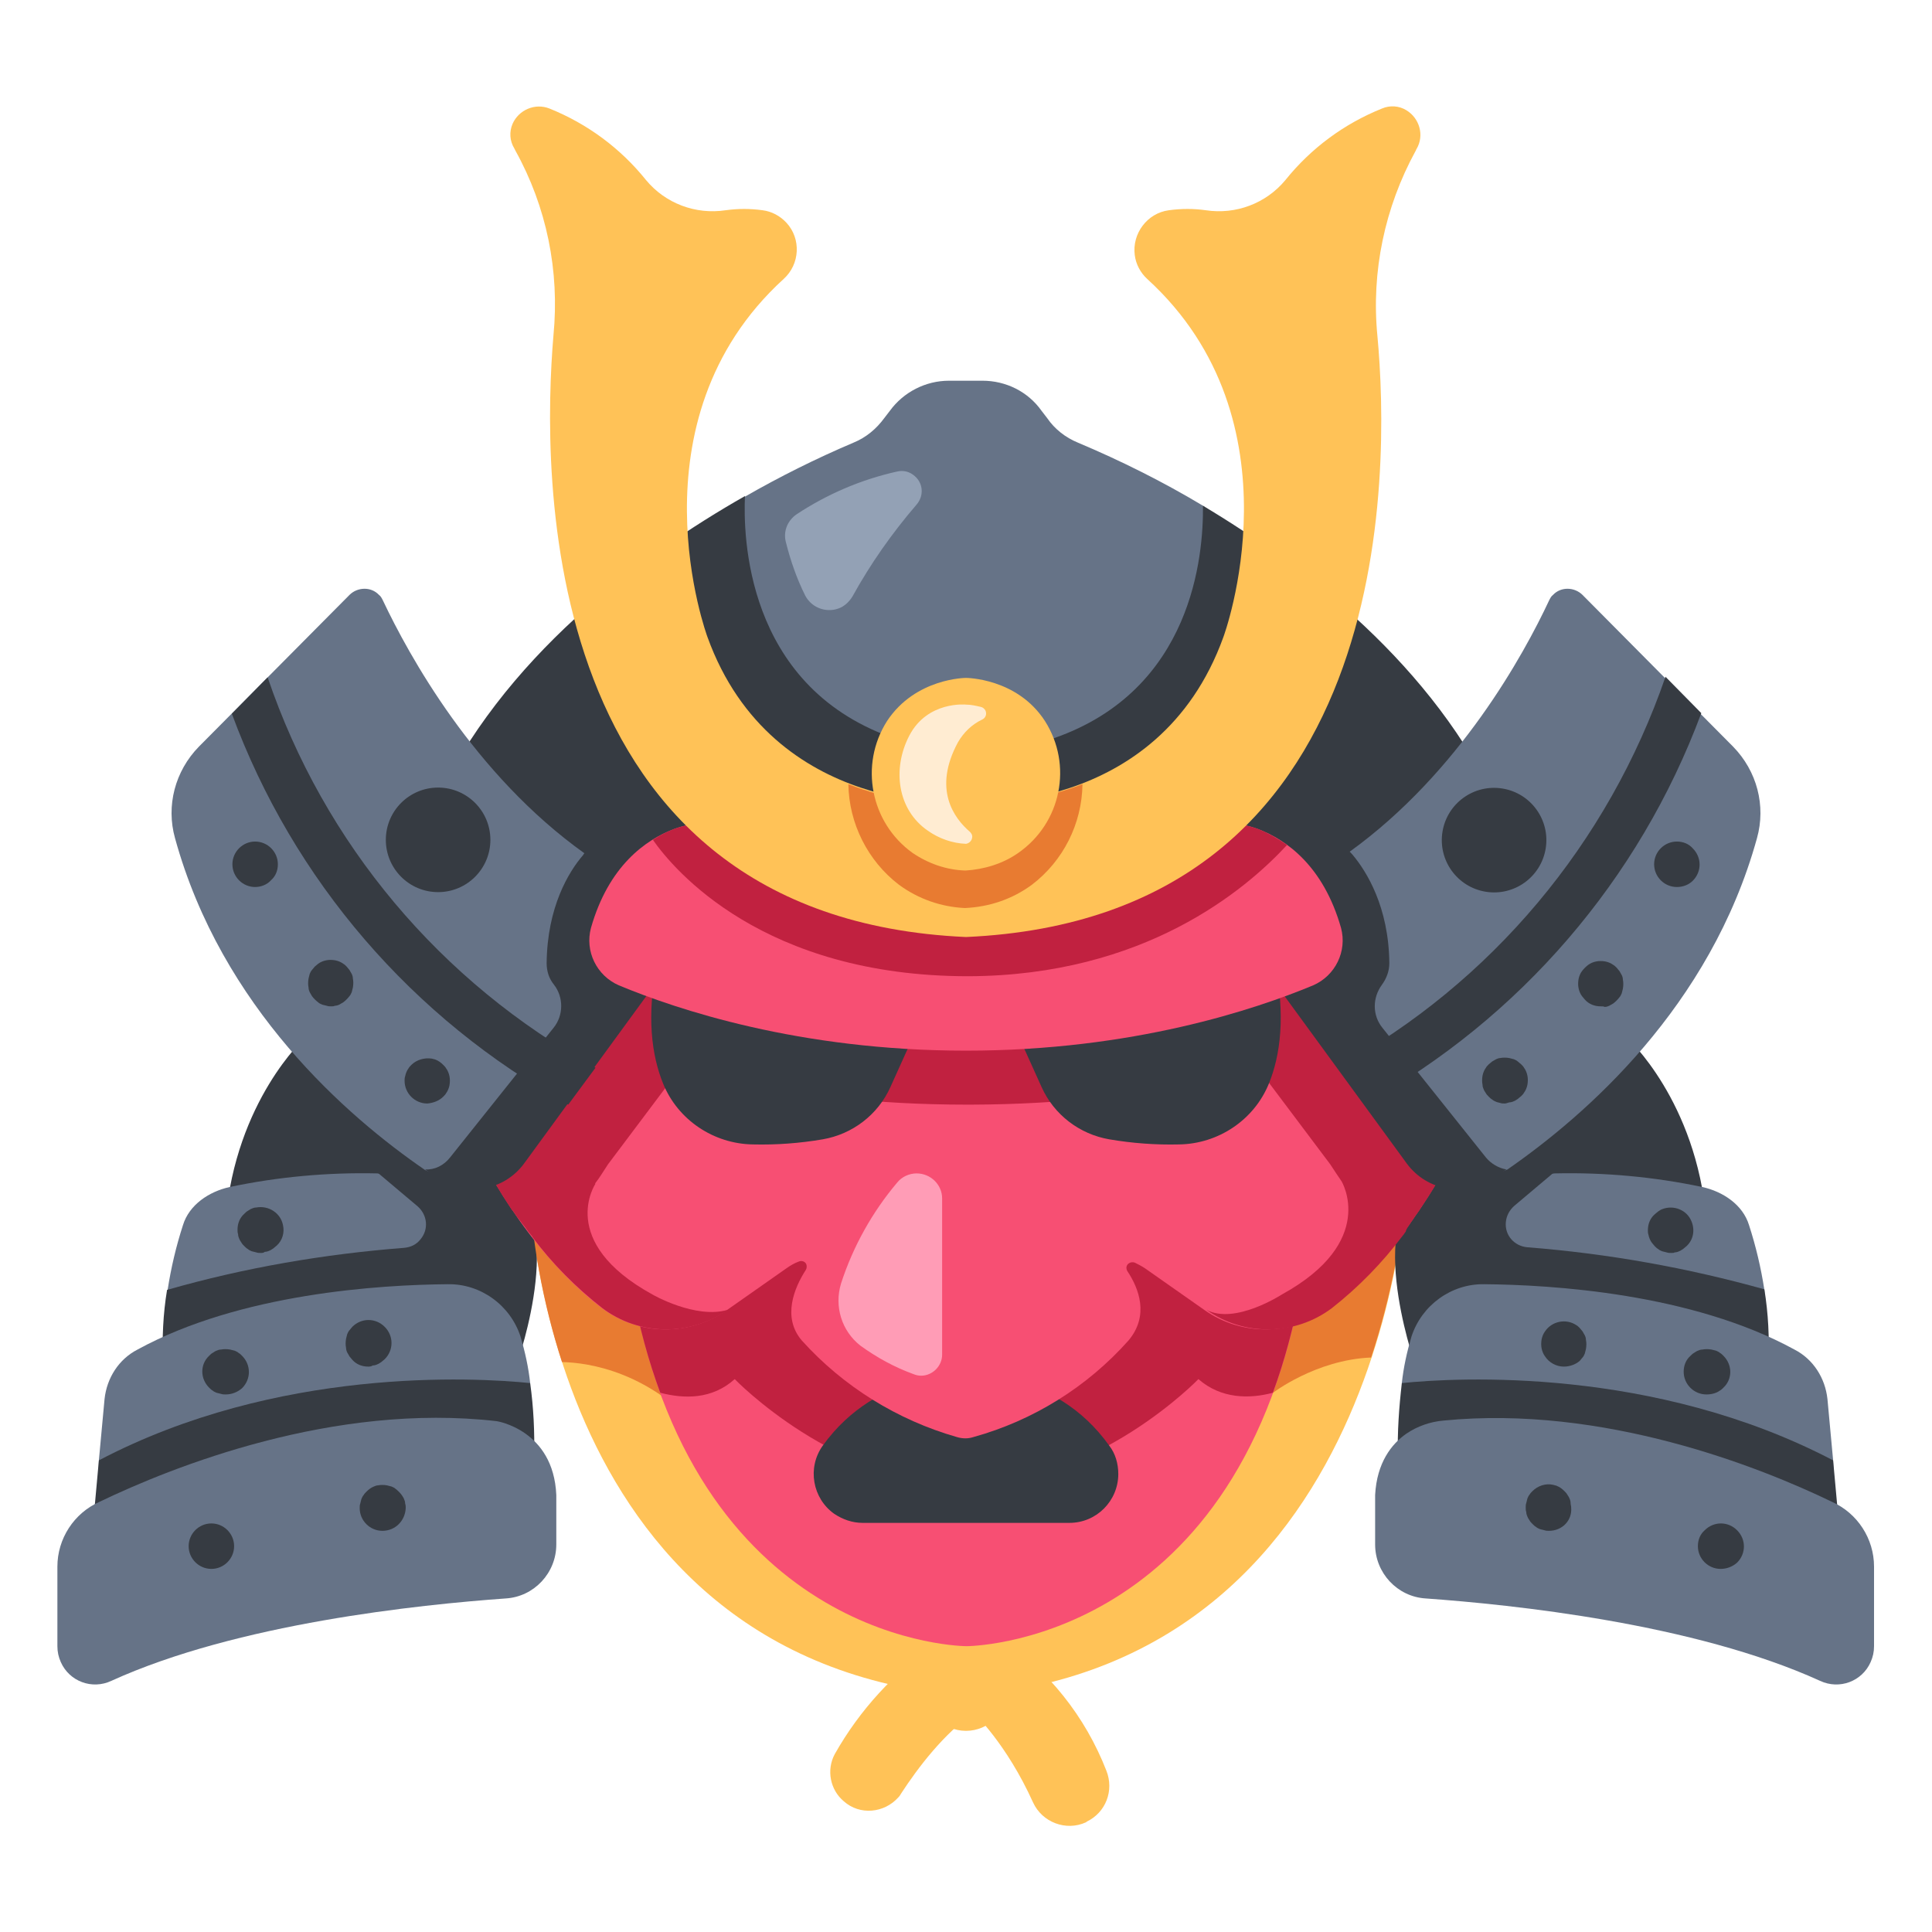
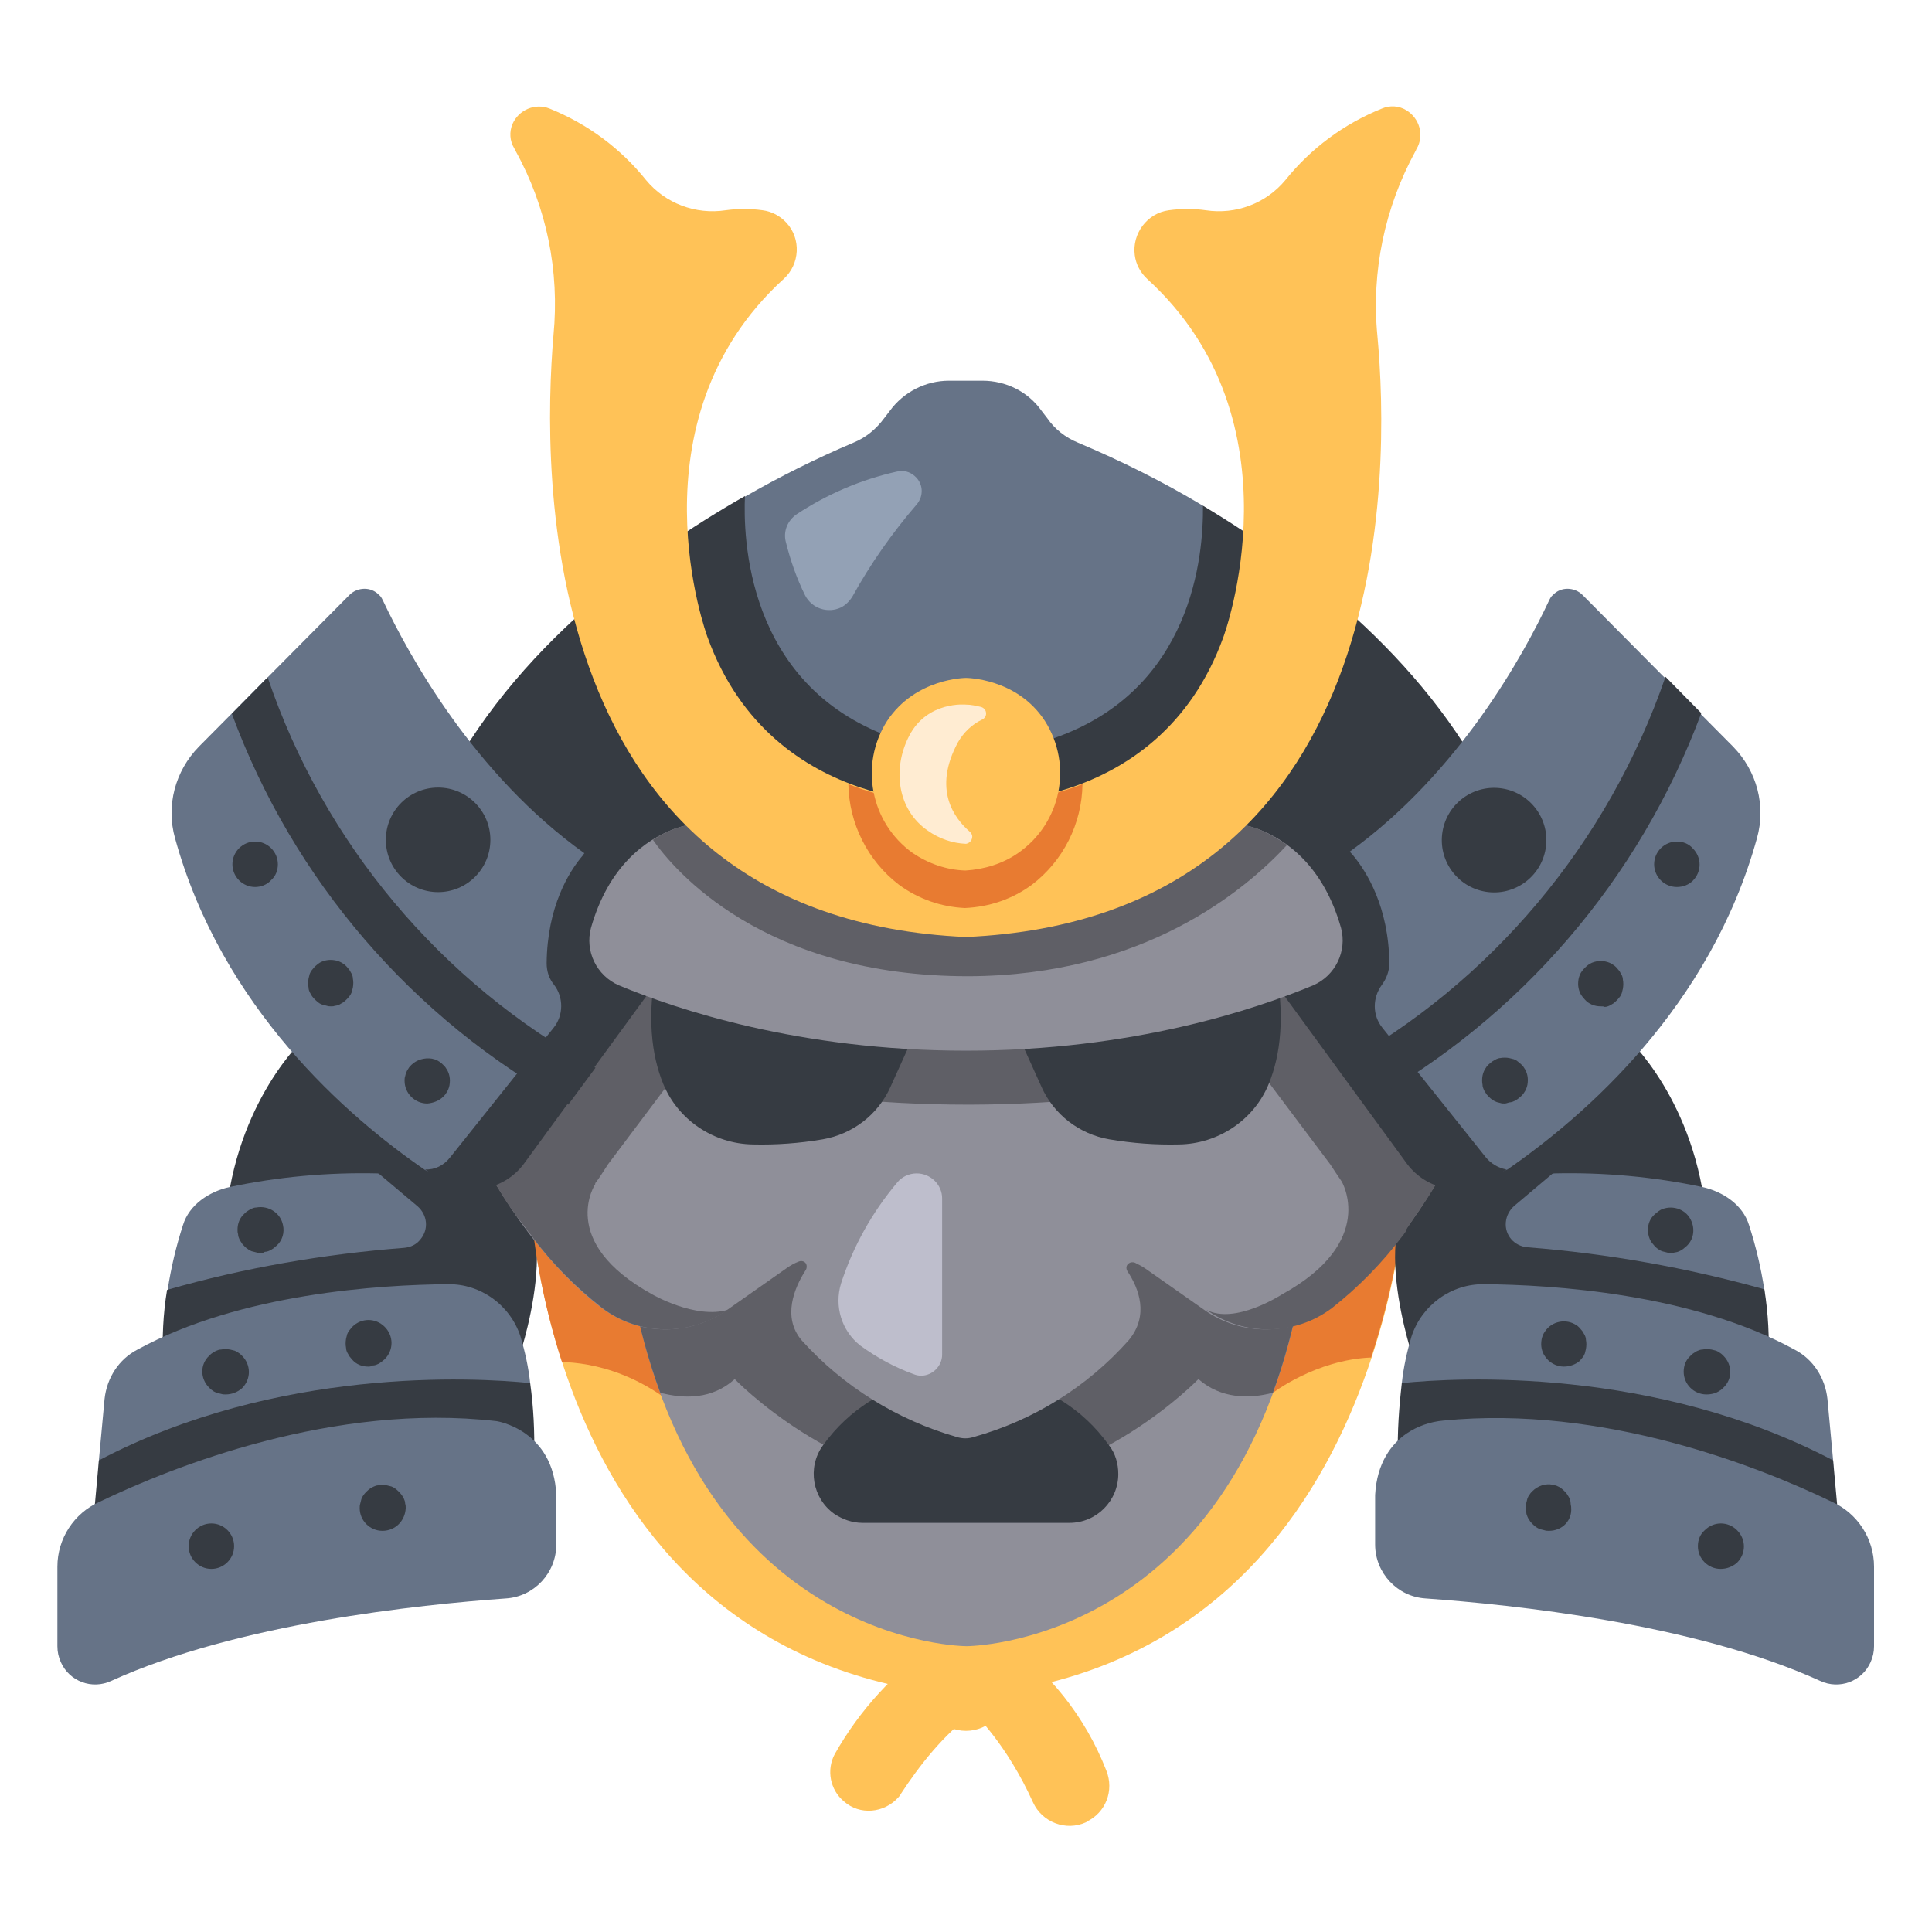
<svg xmlns="http://www.w3.org/2000/svg" version="1.1" id="icons" x="0px" y="0px" width="340px" height="340px" viewBox="0 0 340 340" style="enable-background:new 0 0 340 340;" xml:space="preserve">
  <style type="text/css">
	.st0{fill:#FFC257;}
	.st1{fill:#667387;}
	.st2{fill:#363B42;}
	.st3{fill:#E87B31;}
- 	.st4{fill:#F74F73;}
- 	.st5{fill:#C12140;}
+ 	.st4{fill:#8F8F99;}
+ 	.st5{fill:#5F5F66;}
	.st6{fill:#FFECD2;}
	.st7{fill:#93A1B5;}
- 	.st8{fill:#FF9CB6;}
+ 	.st8{fill:#BEBECC;}
</style>
  <path class="st0" d="M171.4,301.5c0,0,5.7,5.3,10.4,15.7c1.6,3.5,5.8,5.1,9.3,3.5c0,0,0.1,0,0.1-0.1l0,0c3.4-1.6,4.9-5.5,3.5-9  c-3.7-9.5-10.2-17.7-18.7-23.4L171.4,301.5z" />
  <path class="st0" d="M164.7,289.2c-7.3,5.1-13.4,11.7-17.8,19.5c-1.5,2.8-0.8,6.3,1.6,8.3l0,0c2.8,2.5,7.1,2.1,9.6-0.7  c0.2-0.2,0.4-0.5,0.5-0.7c3-4.6,7.5-10.5,12.8-14.2L164.7,289.2z" />
  <path class="st0" d="M234.6,208.3L170,277.7l-64.6-69.4L93,207.1c0,0,1,85.1,77,91.4c76-6.2,77.8-93.7,77.8-93.7L234.6,208.3z" />
  <path class="st0" d="M170,272.4L170,272.4c4,0,7.3,3.3,7.3,7.3v17.6c0,4-3.3,7.3-7.3,7.3l0,0c-4,0-7.3-3.3-7.3-7.3v-17.6  C162.7,275.7,166,272.4,170,272.4z" />
  <path class="st1" d="M189.7,77.9c-2.2-0.9-4.1-2.4-5.4-4.3l-1-1.3c-2.4-3.4-6.3-5.3-10.4-5.3h-5.9c-4.1,0-8,2-10.4,5.3l-1,1.3  c-1.4,1.9-3.2,3.4-5.4,4.3c-6.6,2.8-13,6-19.1,9.5c0,0-41.4,29.5-53.4,55.9c0,0,20.3,32.9,92.3,32.9s92.9-33.4,92.9-33.4  C251.6,117.7,211.7,89,211.7,89C204.7,84.8,197.3,81.1,189.7,77.9z" />
  <path class="st2" d="M211.7,89c0.1,8.7-1.8,32.4-26.2,40.9c-9.3,3.2-19.5,3.2-28.8-0.2c-25.6-9.3-25.9-35.6-25.6-42.4  c-18.3,10.4-42.9,28.5-54.9,54.9c0,0,21.8,33.9,93.8,33.9s93.8-33.9,93.8-33.9C252.4,117.2,229.6,99.7,211.7,89z" />
  <path class="st2" d="M53.6,182.7c0,0-12.1,11-13.9,32h58.2C97.9,214.7,71.2,183,53.6,182.7z" />
  <path class="st1" d="M87.3,208.6l-20.9-2.1c-8.7-0.2-17.5,0.6-26,2.4c-3.6,0.8-7.1,3.1-8.2,6.7c-1.2,3.7-2.1,7.5-2.7,11.4  c0,0-0.3,8.4-0.1,12.8h60.5C89.9,239.8,100.2,213.1,87.3,208.6z" />
  <path class="st2" d="M87.8,208c-7.1-1-14.2-1.5-21.3-1.6l7,5.9c1.7,1.5,2,4,0.5,5.8c-0.7,0.9-1.7,1.4-2.9,1.5  c-14.1,1.1-28.1,3.5-41.7,7.4c-0.7,4.2-0.9,8.6-0.7,12.8h62.3C91.1,239.8,100.6,212.5,87.8,208z" />
  <path class="st1" d="M93.3,256.4l0-13c-0.3-2.8-0.9-5.5-1.7-8.2c-1.8-5.5-7-9.3-12.8-9.2c-11.9,0.1-36.5,1.6-54.6,11.5  c-3.3,1.7-5.4,5-5.8,8.7l-1,10.8l-0.2,11.2L93.3,256.4z" />
  <path class="st2" d="M93.3,243.4c-9.8-1-44.5-2.9-75.9,13.6l-1,11L94,256.3C94.1,252,93.9,247.7,93.3,243.4z" />
  <path class="st3" d="M223.9,245.2c0,0,7.6-5.9,17.4-6.3c3.6-11,5.8-22.4,6.4-34l-13.2,3.5L193,253h21.6L223.9,245.2z" />
  <path class="st3" d="M105.4,208.3L93,207.1c0.5,11.1,2.5,22.1,5.9,32.6c4.6,0.1,15.8,1.6,25.5,13.3H147L105.4,208.3z" />
  <path class="st1" d="M87.4,250.1c0,0,10,1.5,10.5,13v8.7c0,5-3.9,9.2-8.9,9.5c-15.3,1.1-47.2,4.4-69.4,14.5  c-3.4,1.6-7.4,0.1-8.9-3.3c-0.4-0.9-0.6-1.8-0.6-2.8v-14c0-4.9,2.9-9.4,7.4-11.4C30.4,258.1,58.7,246.8,87.4,250.1z" />
  <path class="st4" d="M210,212.5H130l-18.6,15.1c11.8,62.1,58.7,62.1,58.7,62.1s46.9,0,58.7-62.1L210,212.5z" />
  <path class="st5" d="M170,212.5h-40l-18.6,15.1c1.1,5.9,2.7,11.8,4.8,17.5c4.2,1.1,9.1,1.2,13.1-2.4c0,0,17.9,18.6,40.8,18.6  s40.8-18.6,40.8-18.6c4,3.5,9,3.5,13.1,2.4c2.1-5.7,3.6-11.5,4.8-17.5L210,212.5H170z" />
  <path class="st2" d="M195.2,254.4c-9.7-13.6-25.2-12.5-25.2-12.5s-15.5-1-25.2,12.5c-2.8,3.9-1.8,9.3,2,12c1.5,1,3.2,1.6,5,1.6h36.4  c4.8,0,8.6-3.9,8.6-8.6C196.8,257.6,196.3,255.8,195.2,254.4L195.2,254.4z" />
  <path class="st2" d="M286.4,182.7c0,0,12.1,11,13.9,32h-58.2C242.1,214.7,268.8,183,286.4,182.7z" />
  <path class="st1" d="M252.7,208.6l20.9-2.1c8.7-0.2,17.5,0.6,26,2.4c3.6,0.8,7.1,3.1,8.2,6.7c1.2,3.7,2.1,7.5,2.7,11.4  c0,0,0.5,8.4,0.2,12.8h-61.1C249.6,239.8,239.8,213.1,252.7,208.6z" />
  <path class="st2" d="M310.5,226.9c-13.6-3.8-27.6-6.3-41.7-7.4c-2.3-0.2-4-2.1-3.8-4.4c0.1-1.1,0.6-2.1,1.5-2.9l7-5.9  c-7.1,0.1-14.3,0.6-21.3,1.6c-12.8,4.5-3.3,31.8-3.3,31.8h62.3C311.4,235.5,311.2,231.2,310.5,226.9z" />
  <path class="st1" d="M246.7,256.4l0-13c0.3-2.8,0.9-5.5,1.7-8.2c1.8-5.5,7-9.3,12.8-9.2c11.9,0.1,36.5,1.6,54.6,11.5  c3.3,1.7,5.4,5,5.8,8.7l1,10.8l0.3,10.9L246.7,256.4z" />
  <path class="st2" d="M322.6,257c-31.5-16.5-66.1-14.6-75.9-13.6c-0.5,4.3-0.8,8.6-0.7,12.9l77.6,11.7L322.6,257z" />
  <path class="st4" d="M230.5,167.4l-60.5,8.8l-60.5-8.8l-25.4,35.2c0,0,8,17.1,21.8,27.6c6.5,4.9,15.4,5,22.1,0.3l10.4-7.3  c0.7-0.5,1.4-0.9,2.2-1.2c0.5-0.2,1.1,0,1.3,0.5c0.1,0.3,0.1,0.7-0.1,1c-2,3.1-4.2,8.3-0.7,12.4c7.3,8.1,16.8,14,27.3,17  c1,0.3,2,0.3,2.9,0c10.5-2.9,20-8.8,27.3-17c3.7-4.4,1.8-9.2-0.2-12.2c-0.3-0.5-0.2-1.1,0.3-1.4c0.3-0.2,0.7-0.2,1-0.1  c0.6,0.3,1.2,0.6,1.8,1l10.4,7.3c6.6,4.7,15.6,4.6,22.1-0.3c13.8-10.4,21.8-27.6,21.8-27.6L230.5,167.4z" />
  <path class="st5" d="M248.2,215.3c0.1-0.2,0.3-0.4,0.4-0.6c0.4-0.6,0.8-1.2,1.2-1.7c0-0.1,0.1-0.1,0.1-0.2l0,0  c2.2-3.2,4.2-6.6,5.9-10.2l-25.3-35.2l-60.5,8.8l-60.5-8.8l-25.4,35.2c1.7,3.5,3.7,6.9,5.9,10.2l0,0c0,0.1,0.1,0.2,0.2,0.2  c0.4,0.6,0.8,1.2,1.3,1.8c0.1,0.1,0.2,0.2,0.3,0.4c0.4,0.5,0.8,1,1.2,1.6c0.2,0.2,0.3,0.4,0.5,0.6c0.1,0.1,0.2,0.2,0.2,0.3h0  c3.5,4.7,7.7,8.9,12.3,12.5c6.5,4.9,15.4,5,22.1,0.3c-5.7,1.7-13.3-2.7-13.3-2.7c-16.9-9.3-10-19.5-10-19.5l-0.1,0  c0.8-1,1.5-2.2,2.3-3.4l13.3-17.7c0,0,16.3,7.2,50,7.2l0,0h0.5l0,0c33.6-0.1,50-7.2,50-7.2l13.3,17.7c0.7,1.1,1.4,2.1,2,3h0  c0,0,6.4,10.6-10.5,19.9c0,0-8.3,5.4-13.3,2.7c6.6,4.7,15.6,4.6,22.1-0.3c4.7-3.7,8.9-8,12.5-12.8l0,0c0,0,0.1-0.1,0.1-0.1  c0.1-0.2,0.3-0.4,0.4-0.6C247.5,216.2,247.9,215.8,248.2,215.3z" />
  <path class="st2" d="M224.3,169.1c2,9.7,1,16.7-1,21.6c-2.6,6.4-8.9,10.6-15.8,10.7c-4.1,0.1-8.2-0.2-12.3-0.9  c-5.2-0.9-9.7-4.3-11.9-9.2l-5.1-11.3l0.2-5.1l45.8-6.6V169.1z" />
  <path class="st1" d="M272.6,105.7c-4.4,9.4-15.8,30.3-35.1,44.2c0,0-11.3,10-19.5,12.4l30.6,41.5c3.5,4.7,8.7,6.6,13.6,3.4  c1-0.5,2-1,3.1-1.4c13.7-9.5,35.7-28.6,43.9-58.3c1.6-5.7,0-11.8-4.2-16.1l-26.5-26.7c-1.4-1.4-3.8-1.5-5.2,0  C273,104.9,272.8,105.3,272.6,105.7z" />
  <ellipse transform="matrix(0.1602 -0.9871 0.9871 0.1602 74.9238 383.6803)" class="st2" cx="262.9" cy="147.8" rx="9.2" ry="9.2" />
  <path class="st1" d="M254,250c-2.3,0.2-4.6,1-6.5,2.3c-2.6,1.8-5.2,5.1-5.5,10.8v8.7c0,5,3.9,9.2,8.9,9.5  c15.3,1.1,47.2,4.4,69.4,14.5c3.4,1.6,7.4,0.1,8.9-3.3c0.4-0.9,0.6-1.8,0.6-2.8v-14c0-4.9-2.9-9.4-7.4-11.4  C309.8,258.2,282.2,247.2,254,250z" />
  <path class="st2" d="M115.7,169.1c-2,9.7-1,16.7,1,21.6c2.6,6.4,8.9,10.6,15.8,10.7c4.1,0.1,8.2-0.2,12.3-0.9  c5.2-0.9,9.7-4.3,11.9-9.2l5.1-11.3l-0.2-5.1l-45.8-6.6L115.7,169.1z" />
  <path class="st1" d="M67.4,105.7c4.5,9.5,16,30.6,35.5,44.5c0,0,11.4,9.4,19.4,11.8l-30.9,42.3c-3.5,4.7-9.2,5.9-14.1,2.7l-2.5-1.1  c-13.7-9.4-35.8-28.6-44-58.4c-1.6-5.7,0-11.8,4.2-16.1l26.5-26.7c1.4-1.4,3.8-1.5,5.2,0C67,104.9,67.2,105.3,67.4,105.7z" />
  <circle class="st2" cx="77.1" cy="147.8" r="9.2" />
  <path class="st2" d="M77.3,207.5c4.9,3.2,11.4,2,14.9-2.7l32.2-44.1c-7.7-2.3-15-5.9-21.5-10.6c-0.1,0.1-0.2,0.2-0.3,0.4  c-2.5,2.9-6.3,9.1-6.4,19c0,1.4,0.4,2.7,1.3,3.8c1.7,2.2,1.7,5.4-0.1,7.6l-18.2,22.8c-1.1,1.4-2.7,2.2-4.4,2.1  C75.7,206.4,76.5,207,77.3,207.5z" />
  <path class="st2" d="M261.5,203.7l-18.2-22.8c-1.8-2.2-1.8-5.3-0.1-7.6c0.8-1.1,1.3-2.4,1.3-3.8c-0.1-9.9-4-16.1-6.4-19  c-0.2-0.2-0.4-0.5-0.7-0.7c-6.6,4.9-14.1,8.5-22,10.9l32.2,44.1c3.5,4.7,10,5.9,14.9,2.7c0.8-0.5,1.7-1.1,2.6-1.7  C263.8,205.6,262.4,204.8,261.5,203.7z" />
  <path class="st4" d="M236,163.3c-3.1-10.9-9.6-15.5-14.6-17.4c-3.2-1.2-6.7-1.3-9.9-0.3l-41.5,13l-41.5-13c-3.2-1-6.7-0.9-9.9,0.3  c-5,1.9-11.5,6.5-14.6,17.4c-1.1,4.1,1,8.4,4.9,10.1c10.1,4.2,31.7,11.5,61.1,11.5s51-7.3,61.1-11.5  C235,171.7,237.1,167.4,236,163.3z" />
  <path class="st5" d="M226.5,148.7c-1.6-1.1-3.3-2.1-5.1-2.8c-3.2-1.2-6.7-1.3-9.9-0.3l-41.5,13l-41.5-13c-3.2-1-6.7-0.9-9.9,0.3  c-1.3,0.5-2.5,1.1-3.7,1.9c3.7,5.3,19.4,24,55.5,24C201.4,171.7,219.2,156.6,226.5,148.7z" />
  <path class="st0" d="M243.2,19.1c-6.7,2.7-12.5,7-17,12.6c-3.4,4.1-8.7,6.1-14,5.3c-2.1-0.3-4.3-0.3-6.5,0c-3.8,0.5-6.5,4.1-6,7.9  c0.2,1.6,1,3.1,2.2,4.2c27.5,25.1,13.4,63,13.4,63c-11.5,31.9-45.4,29.2-45.4,29.2s-33.9,2.6-45.4-29.2c0,0-14.1-37.9,13.4-63  c2.9-2.6,3.1-7.1,0.5-9.9c-1.1-1.2-2.6-2-4.2-2.2c-2.2-0.3-4.3-0.3-6.5,0c-5.3,0.8-10.6-1.2-14-5.3c-4.5-5.6-10.3-9.9-17-12.6  c-2.5-1-5.4,0.2-6.5,2.7c-0.6,1.4-0.5,3,0.3,4.3l0.2,0.4c5.5,9.9,7.8,21.2,6.7,32.5C95.4,82.6,94,161.5,170,164.9  c76-3.4,74.6-82.2,72.4-105.8c-1.1-11.3,1.3-22.6,6.7-32.5c0.1-0.1,0.1-0.3,0.2-0.4c1.4-2.4,0.5-5.4-1.8-6.8  C246.2,18.6,244.6,18.5,243.2,19.1z" />
  <path class="st3" d="M181.6,155.7c5.5-4.2,8.8-10.7,8.9-17.7c-6.5,2.5-13.5,3.7-20.6,3.5c-7,0.3-14-0.9-20.6-3.5  c0.1,6.9,3.4,13.5,8.9,17.7c3.4,2.5,7.4,3.9,11.6,4.1C174.2,159.6,178.2,158.2,181.6,155.7z" />
  <path class="st2" d="M295.1,156.1c-2.2,0-4-1.8-4-4s1.8-4,4-4c1.1,0,2.1,0.4,2.8,1.2c1.6,1.6,1.6,4.1,0,5.7  C297.2,155.7,296.2,156.1,295.1,156.1z" />
  <path class="st2" d="M281.7,177.1c-1.1,0-2.1-0.4-2.8-1.2c-0.2-0.2-0.3-0.4-0.5-0.6c-0.3-0.4-0.5-0.9-0.6-1.4c-0.1-0.5-0.1-1,0-1.6  c0.1-0.5,0.3-1,0.6-1.4c0.3-0.4,0.7-0.8,1.1-1.1c0.4-0.3,0.9-0.5,1.4-0.6c0.5-0.1,1-0.1,1.6,0c0.5,0.1,1,0.3,1.4,0.6  c0.2,0.1,0.4,0.3,0.6,0.5c0.2,0.2,0.3,0.4,0.5,0.6c0.1,0.2,0.3,0.5,0.4,0.7c0.1,0.2,0.2,0.5,0.2,0.8c0.1,0.5,0.1,1,0,1.6  c-0.1,0.3-0.1,0.5-0.2,0.8c-0.1,0.2-0.2,0.5-0.4,0.7c-0.3,0.4-0.7,0.8-1.1,1.1c-0.2,0.1-0.5,0.3-0.7,0.4c-0.2,0.1-0.5,0.2-0.8,0.2  C282.2,177.1,282,177.1,281.7,177.1z" />
  <path class="st2" d="M264.8,194.2c-0.3,0-0.5,0-0.8-0.1c-0.3-0.1-0.5-0.1-0.7-0.2c-0.2-0.1-0.5-0.2-0.7-0.4  c-0.2-0.1-0.4-0.3-0.6-0.5c-0.2-0.2-0.4-0.4-0.5-0.6c-0.1-0.2-0.3-0.4-0.4-0.7c-0.1-0.2-0.2-0.5-0.2-0.8c-0.1-0.5-0.1-1,0-1.6  c0.1-0.5,0.3-1,0.6-1.4c0.1-0.2,0.3-0.4,0.5-0.6c0.2-0.2,0.4-0.3,0.6-0.5c0.2-0.1,0.5-0.3,0.7-0.4c0.2-0.1,0.5-0.2,0.7-0.2  c0.5-0.1,1.1-0.1,1.6,0c0.3,0.1,0.5,0.1,0.8,0.2c0.2,0.1,0.5,0.2,0.7,0.4c0.2,0.2,0.4,0.3,0.6,0.5c0.2,0.2,0.4,0.4,0.5,0.6  c0.3,0.4,0.5,0.9,0.6,1.4c0.1,0.5,0.1,1,0,1.6c-0.1,0.5-0.3,1-0.6,1.4c-0.1,0.2-0.3,0.4-0.5,0.6c-0.2,0.2-0.4,0.3-0.6,0.5  c-0.2,0.1-0.4,0.3-0.7,0.4c-0.2,0.1-0.5,0.2-0.8,0.2C265.3,194.1,265,194.2,264.8,194.2z" />
  <path class="st2" d="M294.1,220.5c-0.3,0-0.5,0-0.8-0.1c-0.3-0.1-0.5-0.1-0.8-0.2c-0.2-0.1-0.5-0.2-0.7-0.4  c-0.2-0.1-0.4-0.3-0.6-0.5c-0.2-0.2-0.3-0.4-0.5-0.6c-0.3-0.4-0.5-0.9-0.6-1.4c-0.1-0.3-0.1-0.5-0.1-0.8c0-1.1,0.4-2.1,1.2-2.8  c0.2-0.2,0.4-0.3,0.6-0.5c0.2-0.1,0.4-0.3,0.7-0.4c2-0.8,4.4,0.1,5.2,2.2c0.6,1.5,0.3,3.2-0.9,4.3c-0.2,0.2-0.4,0.3-0.6,0.5  c-0.2,0.1-0.4,0.3-0.7,0.4c-0.2,0.1-0.5,0.2-0.8,0.2C294.6,220.5,294.4,220.5,294.1,220.5z" />
  <path class="st2" d="M300.3,245.4c-2.2,0-4-1.8-4-4c0-1.1,0.4-2.1,1.2-2.8c0.2-0.2,0.4-0.4,0.6-0.5c0.2-0.1,0.4-0.3,0.7-0.4  c0.2-0.1,0.5-0.2,0.8-0.2c0.5-0.1,1-0.1,1.6,0c0.3,0.1,0.5,0.1,0.8,0.2c0.2,0.1,0.5,0.2,0.7,0.4c0.2,0.1,0.4,0.3,0.6,0.5  c1.6,1.6,1.6,4.1,0,5.6c-0.2,0.2-0.4,0.4-0.6,0.5c-0.4,0.3-0.9,0.5-1.4,0.6C300.8,245.4,300.5,245.4,300.3,245.4z" />
  <path class="st2" d="M275.2,240.5c-1.3,0-2.6-0.7-3.3-1.8c-0.3-0.4-0.5-0.9-0.6-1.4c-0.1-0.5-0.1-1,0-1.6c0.1-0.5,0.3-1,0.6-1.4  c1.2-1.8,3.7-2.3,5.5-1.1c0.2,0.1,0.4,0.3,0.6,0.5c0.2,0.2,0.3,0.4,0.5,0.6c0.1,0.2,0.3,0.5,0.4,0.7c0.1,0.2,0.2,0.5,0.2,0.8  c0.1,0.5,0.1,1,0,1.6c-0.1,0.3-0.1,0.5-0.2,0.8c-0.1,0.2-0.2,0.5-0.4,0.7c-0.2,0.2-0.3,0.4-0.5,0.6  C277.3,240.1,276.3,240.5,275.2,240.5z" />
  <path class="st2" d="M272.6,269.4c-0.3,0-0.5,0-0.8-0.1c-0.3-0.1-0.5-0.1-0.8-0.2c-0.2-0.1-0.5-0.2-0.7-0.4  c-0.2-0.1-0.4-0.3-0.6-0.5c-0.2-0.2-0.4-0.4-0.5-0.6c-0.1-0.2-0.3-0.4-0.4-0.7c-0.1-0.2-0.2-0.5-0.2-0.8c-0.1-0.3-0.1-0.5-0.1-0.8  c0-0.3,0-0.5,0.1-0.8c0.1-0.3,0.1-0.5,0.2-0.8c0.1-0.2,0.2-0.5,0.4-0.7c0.1-0.2,0.3-0.4,0.5-0.6c0.9-0.9,2.3-1.4,3.6-1.1  c0.3,0.1,0.5,0.1,0.7,0.2c0.5,0.2,0.9,0.5,1.3,0.9c0.2,0.2,0.4,0.4,0.5,0.6c0.1,0.2,0.3,0.4,0.4,0.7c0.1,0.2,0.2,0.5,0.2,0.8  c0,0.3,0.1,0.5,0.1,0.8C276.7,267.6,274.9,269.4,272.6,269.4C272.7,269.4,272.7,269.4,272.6,269.4L272.6,269.4z" />
  <path class="st2" d="M302.8,276.1c-2.2,0-4-1.8-4-4c0-1.1,0.4-2.1,1.2-2.8c1.6-1.6,4.1-1.6,5.7,0c1.6,1.6,1.6,4.1,0,5.7  C304.9,275.7,303.9,276.1,302.8,276.1z" />
  <path class="st2" d="M45.9,220.5c-0.3,0-0.5,0-0.8-0.1c-0.3-0.1-0.5-0.1-0.8-0.2c-0.2-0.1-0.5-0.2-0.7-0.4c-0.2-0.1-0.4-0.3-0.6-0.5  c-0.2-0.2-0.4-0.4-0.5-0.6c-0.1-0.2-0.3-0.4-0.4-0.7c-0.1-0.2-0.2-0.5-0.2-0.8c-0.1-0.3-0.1-0.5-0.1-0.8c0-1.1,0.4-2.1,1.2-2.8  c0.2-0.2,0.4-0.4,0.6-0.5c0.2-0.1,0.4-0.3,0.7-0.4c0.2-0.1,0.5-0.2,0.8-0.2c2.2-0.4,4.3,1,4.7,3.1c0.3,1.3-0.1,2.7-1.1,3.6  c-0.2,0.2-0.4,0.3-0.6,0.5c-0.2,0.1-0.4,0.3-0.7,0.4c-0.2,0.1-0.5,0.2-0.8,0.2C46.4,220.5,46.1,220.5,45.9,220.5z" />
  <path class="st2" d="M39.7,245.4c-0.3,0-0.5,0-0.8-0.1c-0.3-0.1-0.5-0.1-0.8-0.2c-0.2-0.1-0.5-0.2-0.7-0.4c-0.2-0.1-0.4-0.3-0.6-0.5  c-1.6-1.6-1.6-4.1,0-5.6c0.2-0.2,0.4-0.4,0.6-0.5c0.2-0.1,0.4-0.3,0.7-0.4c0.2-0.1,0.5-0.2,0.8-0.2c0.5-0.1,1-0.1,1.6,0  c0.3,0.1,0.5,0.1,0.8,0.2c0.2,0.1,0.5,0.2,0.7,0.4c0.2,0.1,0.4,0.3,0.6,0.5c1.6,1.6,1.6,4.1,0,5.7C41.8,245,40.8,245.4,39.7,245.4  L39.7,245.4z" />
  <path class="st2" d="M64.8,240.5c-1.1,0-2.1-0.4-2.8-1.2c-0.2-0.2-0.3-0.4-0.5-0.6c-0.1-0.2-0.3-0.5-0.4-0.7  c-0.1-0.2-0.2-0.5-0.2-0.8c-0.1-0.5-0.1-1,0-1.6c0.1-0.3,0.1-0.5,0.2-0.8c0.1-0.2,0.2-0.5,0.4-0.7c0.2-0.2,0.3-0.4,0.5-0.6  c1.6-1.6,4.1-1.6,5.7,0s1.6,4.1,0,5.7c-0.2,0.2-0.4,0.3-0.6,0.5c-0.2,0.1-0.4,0.3-0.7,0.4c-0.2,0.1-0.5,0.2-0.8,0.2  C65.3,240.5,65,240.5,64.8,240.5z" />
  <path class="st2" d="M67.3,269.4c-2.2,0-4-1.8-4-4c0,0,0,0,0,0c0-0.3,0-0.5,0.1-0.8c0.1-0.3,0.1-0.5,0.2-0.8  c0.1-0.2,0.2-0.5,0.4-0.7c0.1-0.2,0.3-0.4,0.5-0.6c0.4-0.4,0.8-0.7,1.3-0.9c0.2-0.1,0.5-0.2,0.7-0.2c0.5-0.1,1.1-0.1,1.6,0  c0.3,0.1,0.5,0.1,0.8,0.2c0.2,0.1,0.5,0.2,0.7,0.4c0.4,0.3,0.8,0.7,1.1,1.1c0.1,0.2,0.3,0.4,0.4,0.7c0.1,0.2,0.2,0.5,0.2,0.8  c0.1,0.3,0.1,0.5,0.1,0.8C71.3,267.6,69.6,269.4,67.3,269.4z" />
  <path class="st2" d="M37.2,276.1c-2.2,0-4-1.8-4-4c0-2.2,1.8-4,4-4s4,1.8,4,4C41.2,274.3,39.4,276.1,37.2,276.1  C37.2,276.1,37.2,276.1,37.2,276.1z" />
  <path class="st2" d="M44.9,156.1c-2.2,0-4-1.8-4-4c0-2.2,1.8-4,4-4c2.2,0,4,1.8,4,4c0,1.1-0.4,2.1-1.2,2.8  C47,155.7,45.9,156.1,44.9,156.1z" />
  <path class="st2" d="M58.3,177.1c-0.3,0-0.5,0-0.8-0.1c-0.3-0.1-0.5-0.1-0.8-0.2c-0.2-0.1-0.5-0.2-0.7-0.4c-0.4-0.3-0.8-0.7-1.1-1.1  c-0.1-0.2-0.3-0.5-0.4-0.7c-0.1-0.2-0.2-0.5-0.2-0.8c-0.1-0.5-0.1-1,0-1.6c0.1-0.3,0.1-0.5,0.2-0.8c0.1-0.2,0.2-0.5,0.4-0.7  c0.2-0.2,0.3-0.4,0.5-0.6c0.2-0.2,0.4-0.3,0.6-0.5c0.4-0.3,0.9-0.5,1.4-0.6c0.5-0.1,1-0.1,1.6,0c0.5,0.1,1,0.3,1.4,0.6  c0.2,0.1,0.4,0.3,0.6,0.5c0.2,0.2,0.3,0.4,0.5,0.6c0.1,0.2,0.3,0.5,0.4,0.7c0.1,0.2,0.2,0.5,0.2,0.8c0.1,0.5,0.1,1,0,1.6  c-0.1,0.3-0.1,0.5-0.2,0.8c-0.1,0.2-0.2,0.5-0.4,0.7c-0.3,0.4-0.7,0.8-1.1,1.1c-0.2,0.1-0.5,0.3-0.7,0.4c-0.2,0.1-0.5,0.2-0.8,0.2  C58.8,177.1,58.5,177.1,58.3,177.1z" />
  <path class="st2" d="M75.2,194.2c-2.2,0-4-1.8-4-4l0,0c0-0.3,0-0.5,0.1-0.8c0.1-0.5,0.3-1,0.6-1.4c0.1-0.2,0.3-0.4,0.5-0.6  c0.9-0.9,2.3-1.3,3.6-1.1c0.3,0.1,0.5,0.1,0.7,0.2c0.5,0.2,0.9,0.5,1.3,0.9c0.2,0.2,0.4,0.4,0.5,0.6c0.3,0.4,0.5,0.9,0.6,1.4  c0.1,0.5,0.1,1,0,1.6c-0.1,0.5-0.3,1-0.6,1.4c-0.1,0.2-0.3,0.4-0.5,0.6C77.3,193.7,76.3,194.1,75.2,194.2z" />
  <path class="st2" d="M235.4,187.8l4.8,6.5c27.3-15.1,48.3-39.5,59.2-68.8l-6.3-6.4C283,148.4,262.5,172.9,235.4,187.8z" />
  <path class="st2" d="M47.1,119.2l-6.3,6.4c10.8,29.3,31.8,53.7,59.2,68.8l4.8-6.5C77.5,172.9,57,148.4,47.1,119.2z" />
  <path class="st0" d="M183.9,126.9c-4.9-7.6-13.9-7.6-13.9-7.6s-8.9,0-13.9,7.6c-4.9,7.7-2.9,17.9,4.5,23.2c2.8,1.9,6,3,9.3,3.1  c3.3-0.2,6.6-1.2,9.3-3.1C186.8,144.8,188.8,134.6,183.9,126.9z" />
  <path class="st6" d="M168.6,130.6c1-1.7,2.4-3.1,4.3-4c0.6-0.3,0.8-1,0.5-1.6c-0.2-0.3-0.4-0.5-0.8-0.6c-0.9-0.2-1.7-0.4-2.6-0.4  c0,0-6.8-0.7-10,5.5c-3,5.8-2.1,13,3.3,16.7c2,1.4,4.3,2.2,6.7,2.3h0c0.6-0.1,1.1-0.6,1.1-1.3c0-0.3-0.2-0.6-0.4-0.8  C167.9,144,164.1,138.9,168.6,130.6z" />
  <path class="st7" d="M138.3,95.4c0.8,3.2,1.9,6.4,3.4,9.4c1.2,2.3,4,3.2,6.3,2.1c0.8-0.4,1.5-1.1,2-1.9c3.2-5.8,7-11.2,11.3-16.2  c1.3-1.5,1.2-3.7-0.3-5c-0.9-0.8-2-1.1-3.2-0.8c-6.3,1.4-12.3,4-17.6,7.5C138.6,91.6,137.8,93.5,138.3,95.4z" />
  <path class="st8" d="M165.8,210.9v27.5c0,2-1.7,3.7-3.7,3.7c-0.5,0-0.9-0.1-1.4-0.3c-3.3-1.2-6.4-2.9-9.3-5  c-3.3-2.6-4.6-6.9-3.4-10.9c2.1-6.5,5.5-12.6,9.9-17.8c0.8-1,2.1-1.6,3.4-1.6l0,0C163.8,206.5,165.8,208.5,165.8,210.9  C165.8,210.9,165.8,210.9,165.8,210.9z" />
</svg>
